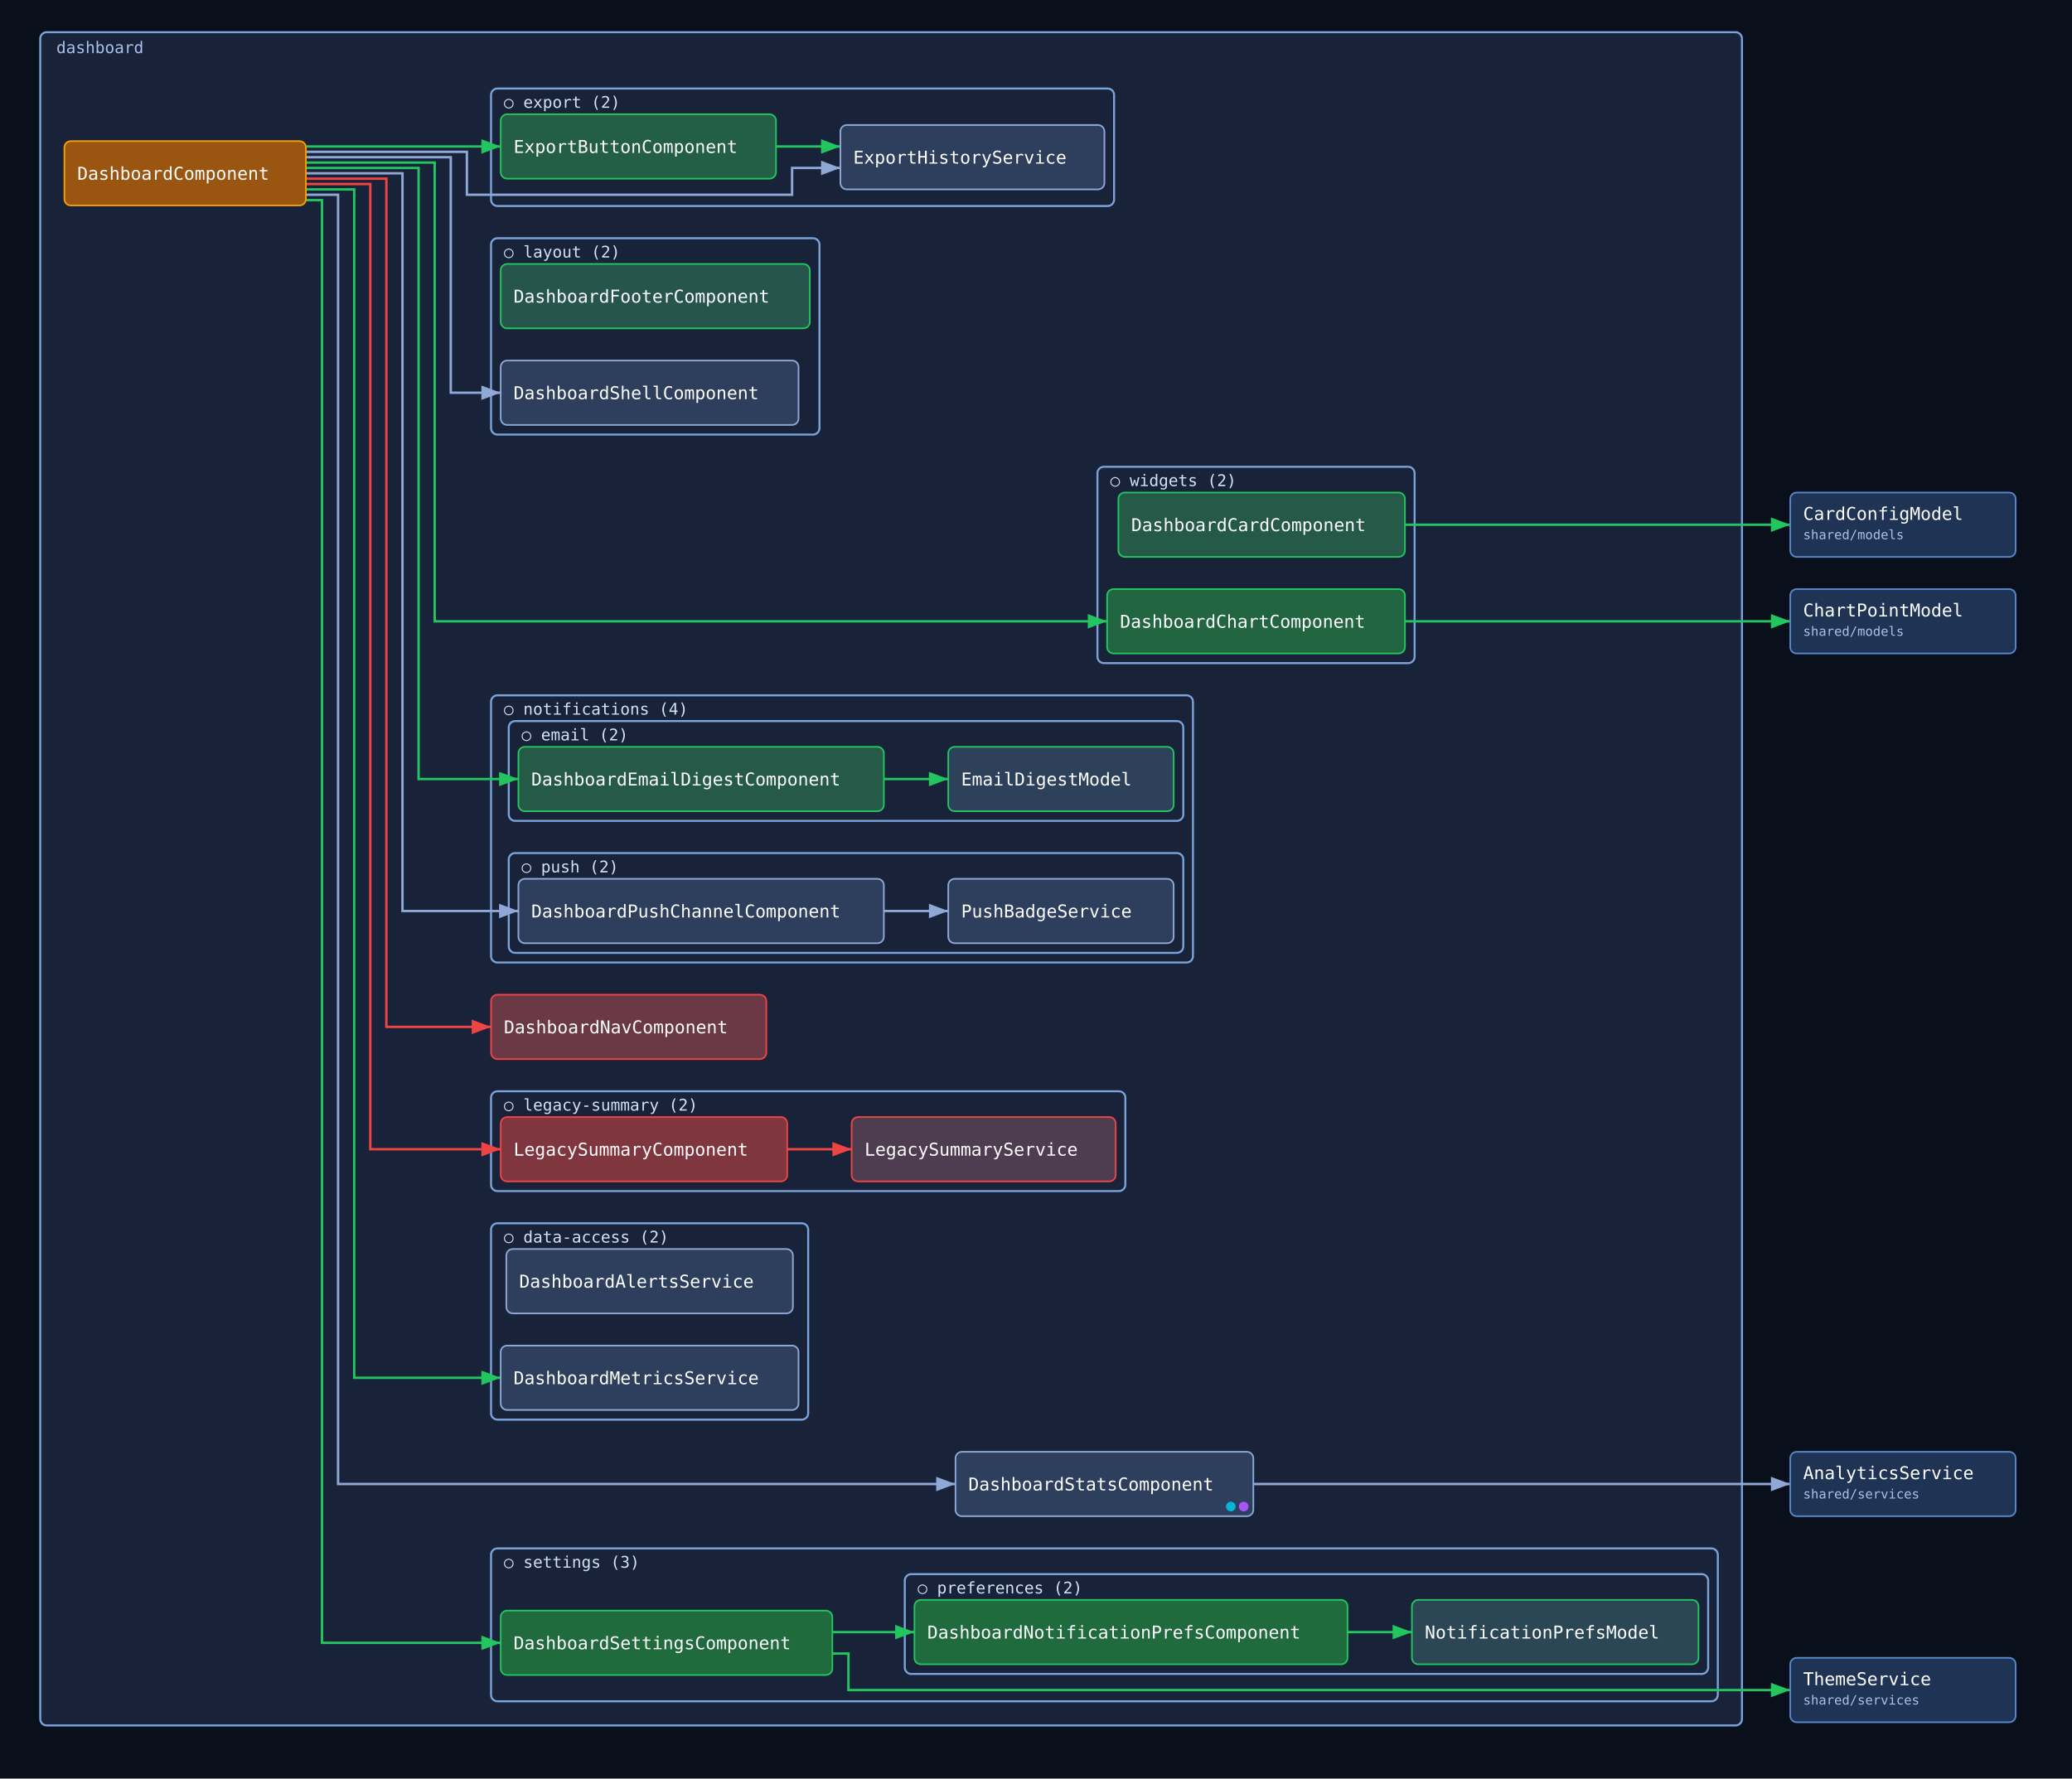
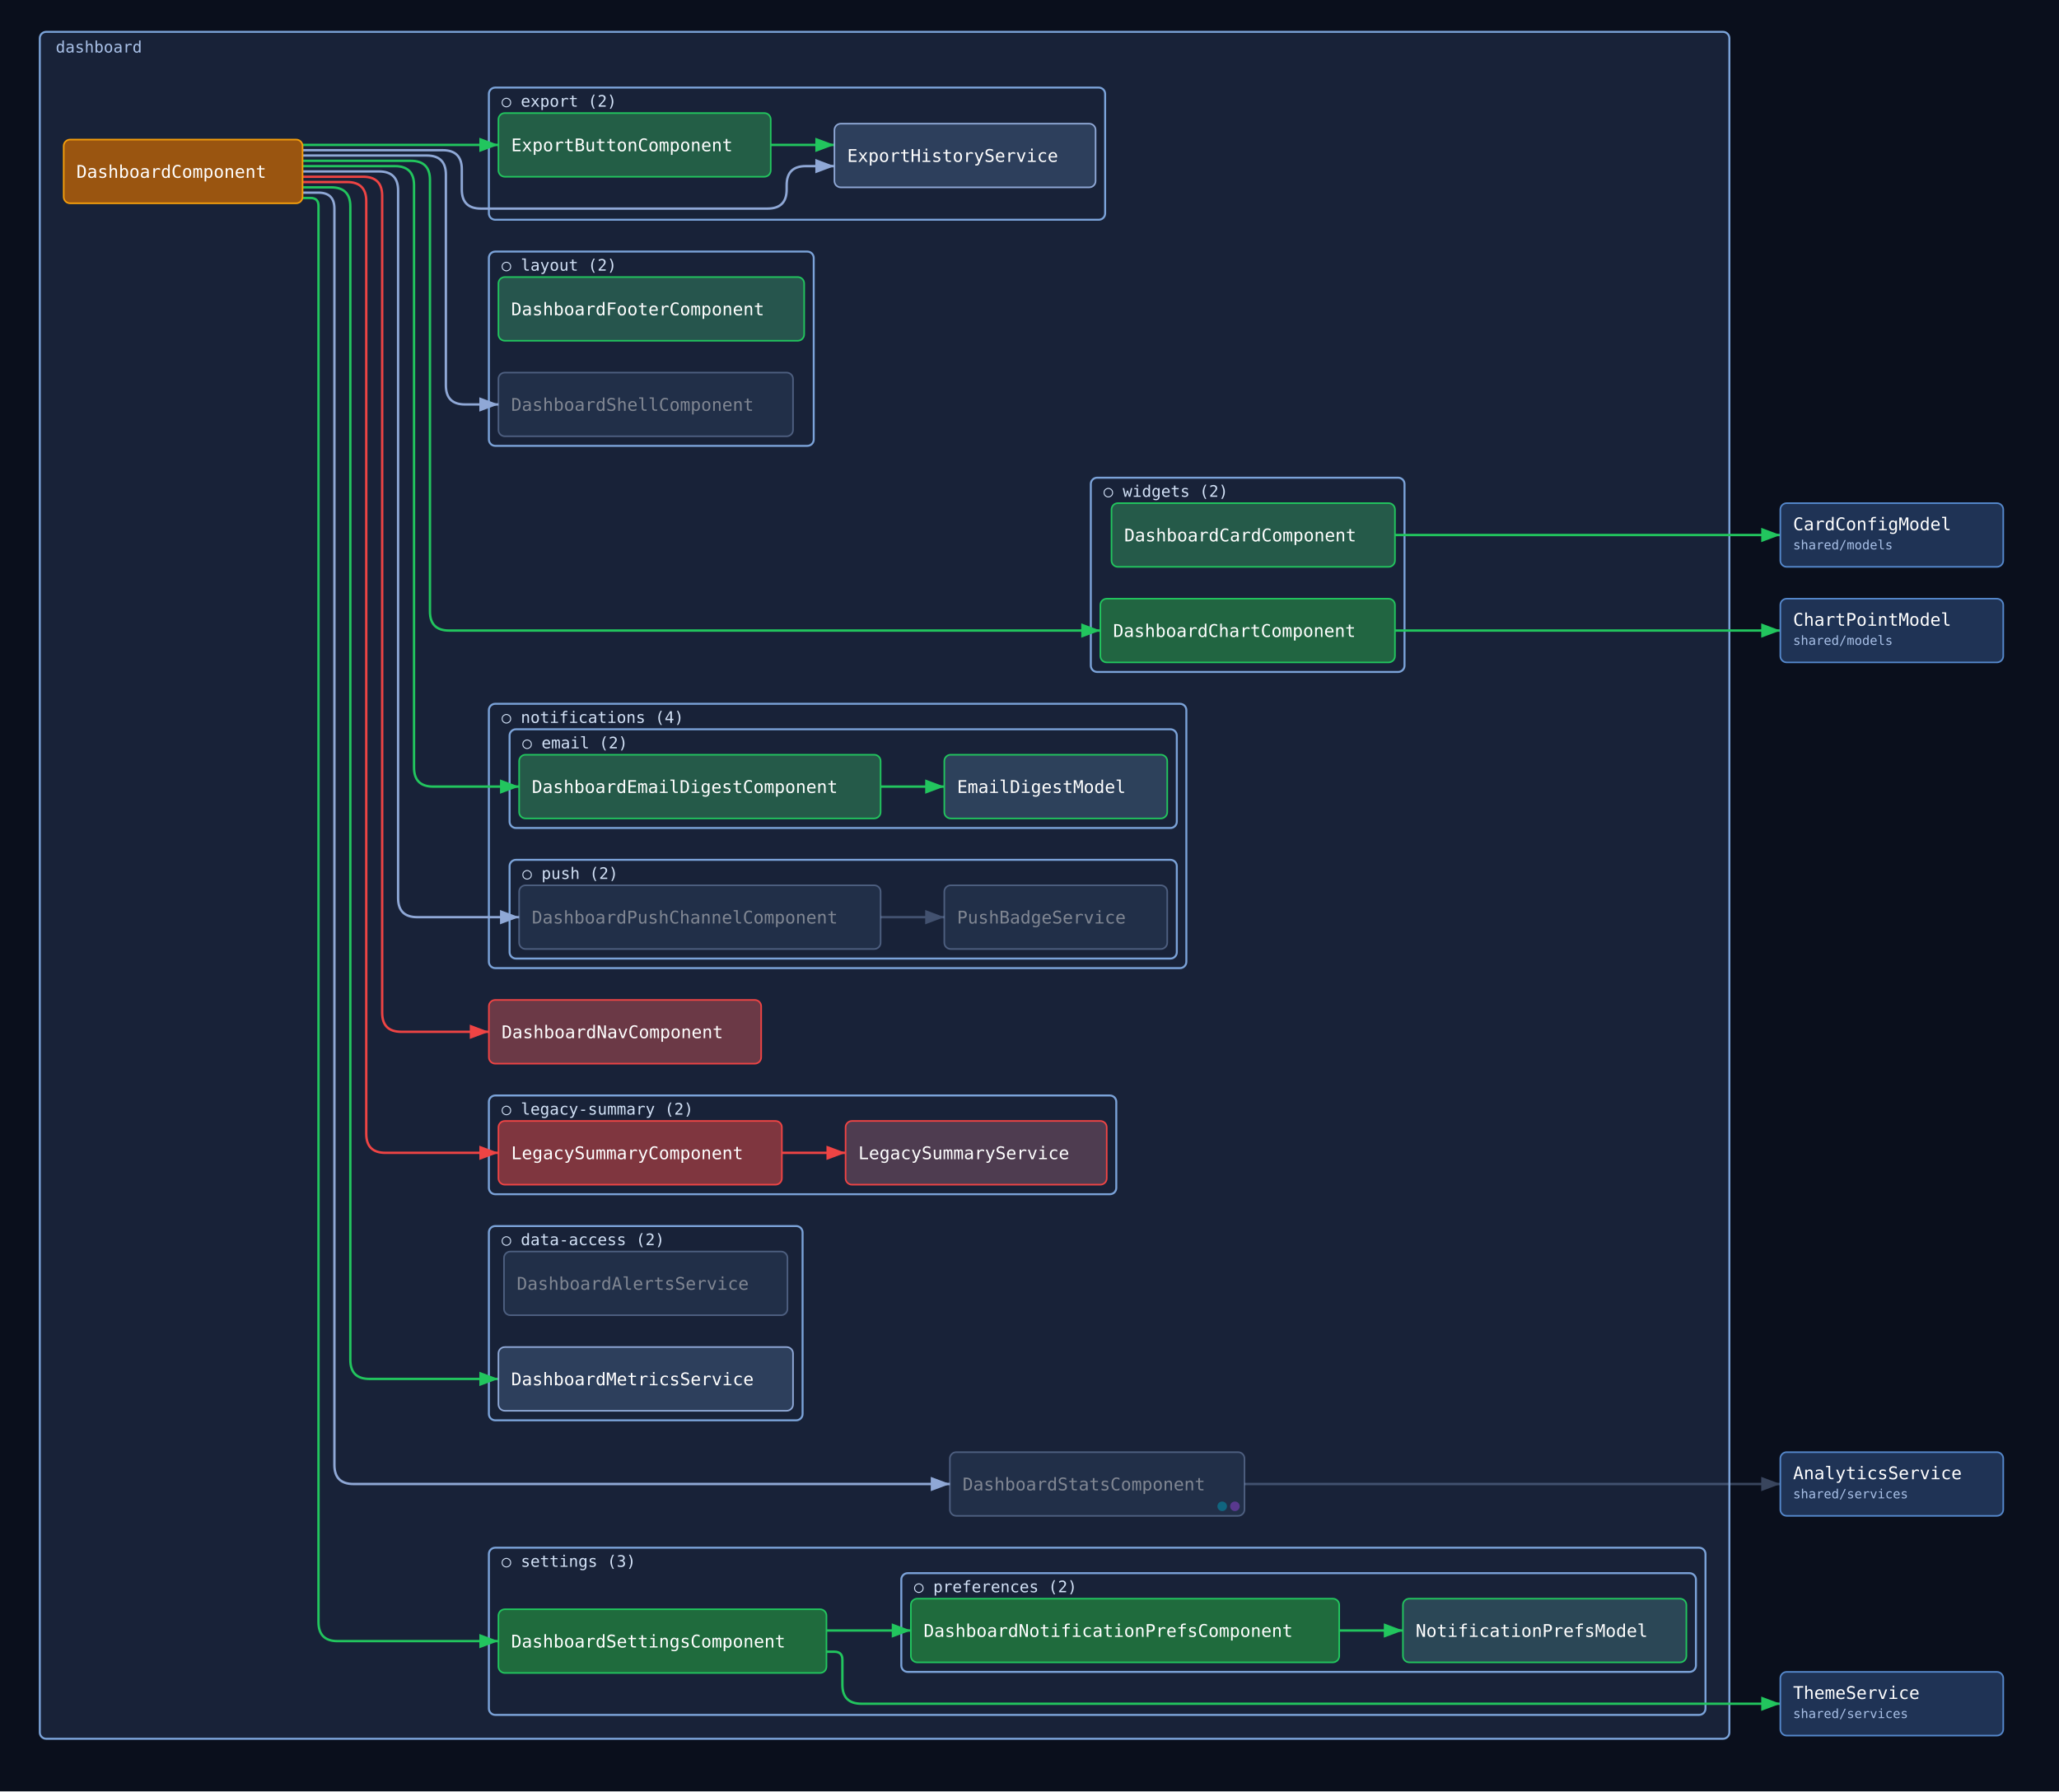
- <svg xmlns="http://www.w3.org/2000/svg" width="1287" height="1105" viewBox="0 0 1287 1105">
+ <svg xmlns="http://www.w3.org/2000/svg" width="1293" height="1125" viewBox="0 0 1293 1125">
  <defs>
    <marker id="arrow-added" markerWidth="8" markerHeight="6" refX="8" refY="3" orient="auto">
      <polygon points="0 0,8 3,0 6" fill="#22c55e" />
    </marker>
    <marker id="arrow-modified" markerWidth="8" markerHeight="6" refX="8" refY="3" orient="auto">
      <polygon points="0 0,8 3,0 6" fill="#f59e0b" />
    </marker>
    <marker id="arrow-removed" markerWidth="8" markerHeight="6" refX="8" refY="3" orient="auto">
      <polygon points="0 0,8 3,0 6" fill="#ef4444" />
    </marker>
    <marker id="arrow-unchanged" markerWidth="8" markerHeight="6" refX="8" refY="3" orient="auto">
      <polygon points="0 0,8 3,0 6" fill="#8fa8d6" />
    </marker>
  </defs>
-   <rect width="1287" height="1105" fill="#0a0f1c" />
-   <rect x="25" y="20" width="1057" height="1052" rx="4" fill="#182238" stroke="#7ba3d9" stroke-width="1.25" />
+   <rect width="1293" height="1125" fill="#0a0f1c" />
+   <rect x="25" y="20" width="1061" height="1072" rx="4" fill="#182238" stroke="#7ba3d9" stroke-width="1.25" />
  <text x="35" y="33" font-family="Fira Code, monospace" font-size="10" fill="#a9c1e8">dashboard</text>
  <g class="subdir-group">
-     <rect x="305" y="760" width="197" height="122" rx="4" fill="none" stroke="#7ba3d9" stroke-width="1.25" />
-     <text x="313" y="772" font-family="Fira Code, monospace" font-size="10" fill="#d3e2f7">○ data-access (2)</text>
+     <rect x="307" y="770" width="197" height="122" rx="4" fill="none" stroke="#7ba3d9" stroke-width="1.25" />
+     <text x="315" y="782" font-family="Fira Code, monospace" font-size="10" fill="#d3e2f7">○ data-access (2)</text>
  </g>
  <g class="subdir-group">
-     <rect x="305" y="55" width="387" height="73" rx="4" fill="none" stroke="#7ba3d9" stroke-width="1.25" />
-     <text x="313" y="67" font-family="Fira Code, monospace" font-size="10" fill="#d3e2f7">○ export (2)</text>
+     <rect x="307" y="55" width="387" height="83" rx="4" fill="none" stroke="#7ba3d9" stroke-width="1.25" />
+     <text x="315" y="67" font-family="Fira Code, monospace" font-size="10" fill="#d3e2f7">○ export (2)</text>
  </g>
  <g class="subdir-group">
-     <rect x="305" y="148" width="204" height="122" rx="4" fill="none" stroke="#7ba3d9" stroke-width="1.25" />
-     <text x="313" y="160" font-family="Fira Code, monospace" font-size="10" fill="#d3e2f7">○ layout (2)</text>
+     <rect x="307" y="158" width="204" height="122" rx="4" fill="none" stroke="#7ba3d9" stroke-width="1.25" />
+     <text x="315" y="170" font-family="Fira Code, monospace" font-size="10" fill="#d3e2f7">○ layout (2)</text>
  </g>
  <g class="subdir-group">
-     <rect x="305" y="678" width="394" height="62" rx="4" fill="none" stroke="#7ba3d9" stroke-width="1.25" />
-     <text x="313" y="690" font-family="Fira Code, monospace" font-size="10" fill="#d3e2f7">○ legacy-summary (2)</text>
+     <rect x="307" y="688" width="394" height="62" rx="4" fill="none" stroke="#7ba3d9" stroke-width="1.25" />
+     <text x="315" y="700" font-family="Fira Code, monospace" font-size="10" fill="#d3e2f7">○ legacy-summary (2)</text>
  </g>
  <g class="subdir-group">
-     <rect x="305" y="432" width="436" height="166" rx="4" fill="none" stroke="#7ba3d9" stroke-width="1.25" />
-     <text x="313" y="444" font-family="Fira Code, monospace" font-size="10" fill="#d3e2f7">○ notifications (4)</text>
+     <rect x="307" y="442" width="438" height="166" rx="4" fill="none" stroke="#7ba3d9" stroke-width="1.25" />
+     <text x="315" y="454" font-family="Fira Code, monospace" font-size="10" fill="#d3e2f7">○ notifications (4)</text>
  </g>
  <g class="subdir-group">
-     <rect x="316" y="448" width="419" height="62" rx="4" fill="none" stroke="#7ba3d9" stroke-width="1.25" />
-     <text x="324" y="460" font-family="Fira Code, monospace" font-size="10" fill="#d3e2f7">○ email (2)</text>
+     <rect x="320" y="458" width="419" height="62" rx="4" fill="none" stroke="#7ba3d9" stroke-width="1.25" />
+     <text x="328" y="470" font-family="Fira Code, monospace" font-size="10" fill="#d3e2f7">○ email (2)</text>
  </g>
  <g class="subdir-group">
-     <rect x="316" y="530" width="419" height="62" rx="4" fill="none" stroke="#7ba3d9" stroke-width="1.25" />
-     <text x="324" y="542" font-family="Fira Code, monospace" font-size="10" fill="#d3e2f7">○ push (2)</text>
+     <rect x="320" y="540" width="419" height="62" rx="4" fill="none" stroke="#7ba3d9" stroke-width="1.25" />
+     <text x="328" y="552" font-family="Fira Code, monospace" font-size="10" fill="#d3e2f7">○ push (2)</text>
  </g>
  <g class="subdir-group">
-     <rect x="305" y="962" width="762" height="95" rx="4" fill="none" stroke="#7ba3d9" stroke-width="1.25" />
-     <text x="313" y="974" font-family="Fira Code, monospace" font-size="10" fill="#d3e2f7">○ settings (3)</text>
+     <rect x="307" y="972" width="764" height="105" rx="4" fill="none" stroke="#7ba3d9" stroke-width="1.25" />
+     <text x="315" y="984" font-family="Fira Code, monospace" font-size="10" fill="#d3e2f7">○ settings (3)</text>
  </g>
  <g class="subdir-group">
-     <rect x="562" y="978" width="499" height="62" rx="4" fill="none" stroke="#7ba3d9" stroke-width="1.25" />
-     <text x="570" y="990" font-family="Fira Code, monospace" font-size="10" fill="#d3e2f7">○ preferences (2)</text>
+     <rect x="566" y="988" width="499" height="62" rx="4" fill="none" stroke="#7ba3d9" stroke-width="1.25" />
+     <text x="574" y="1000" font-family="Fira Code, monospace" font-size="10" fill="#d3e2f7">○ preferences (2)</text>
  </g>
  <g class="subdir-group">
-     <rect x="681.667" y="290" width="197" height="122" rx="4" fill="none" stroke="#7ba3d9" stroke-width="1.25" />
-     <text x="689.667" y="302" font-family="Fira Code, monospace" font-size="10" fill="#d3e2f7">○ widgets (2)</text>
+     <rect x="685" y="300" width="197" height="122" rx="4" fill="none" stroke="#7ba3d9" stroke-width="1.25" />
+     <text x="693" y="312" font-family="Fira Code, monospace" font-size="10" fill="#d3e2f7">○ widgets (2)</text>
  </g>
-   <path data-from="src_app_features_dashboard_export_export_button_component" data-to="src_app_features_dashboard_export_export_history_service" d="M 482 91 L 522 91" fill="none" stroke="#22c55e" stroke-width="1.5" marker-end="url(#arrow-added)" />
-   <path data-from="src_app_features_dashboard_legacy_summary_legacy_summary_component" data-to="src_app_features_dashboard_legacy_summary_legacy_summary_service" d="M 489 714 L 529 714" fill="none" stroke="#ef4444" stroke-width="1.5" marker-end="url(#arrow-removed)" />
-   <path data-from="src_app_features_dashboard_notifications_email_dashboard_email_digest_component" data-to="src_app_features_dashboard_notifications_email_email_digest_model" d="M 549 484 L 589 484" fill="none" stroke="#22c55e" stroke-width="1.5" marker-end="url(#arrow-added)" />
-   <path data-from="src_app_features_dashboard_notifications_push_dashboard_push_channel_component" data-to="src_app_features_dashboard_notifications_push_push_badge_service" d="M 549 566 L 589 566" fill="none" stroke="#8fa8d6" stroke-width="1.5" marker-end="url(#arrow-unchanged)" />
-   <path data-from="src_app_features_dashboard_settings_preferences_dashboard_notification_prefs_component" data-to="src_app_features_dashboard_settings_preferences_notification_prefs_model" d="M 837 1014 L 877 1014" fill="none" stroke="#22c55e" stroke-width="1.5" marker-end="url(#arrow-added)" />
-   <path data-from="src_app_features_dashboard_settings_dashboard_settings_component" data-to="src_app_features_dashboard_settings_preferences_dashboard_notification_prefs_component" d="M 517 1014 L 568 1014" fill="none" stroke="#22c55e" stroke-width="1.5" marker-end="url(#arrow-added)" />
-   <path data-from="src_app_features_dashboard_dashboard_component" data-to="src_app_features_dashboard_dashboard_stats_component" d="M 190 121 L 210 121 L 210 922 L 593.5 922" fill="none" stroke="#8fa8d6" stroke-width="1.5" marker-end="url(#arrow-unchanged)" />
-   <path data-from="src_app_features_dashboard_dashboard_component" data-to="src_app_features_dashboard_data_access_dashboard_metrics_service" d="M 190 117.667 L 220 117.667 L 220 856 L 311 856" fill="none" stroke="#22c55e" stroke-width="1.5" marker-end="url(#arrow-added)" />
-   <path data-from="src_app_features_dashboard_dashboard_component" data-to="src_app_features_dashboard_export_export_button_component" d="M 190 91 L 311 91" fill="none" stroke="#22c55e" stroke-width="1.5" marker-end="url(#arrow-added)" />
-   <path data-from="src_app_features_dashboard_dashboard_component" data-to="src_app_features_dashboard_export_export_history_service" d="M 190 94.333 L 290 94.333 L 290 121 L 492 121 L 492 104.333 L 522 104.333" fill="none" stroke="#8fa8d6" stroke-width="1.5" marker-end="url(#arrow-unchanged)" />
-   <path data-from="src_app_features_dashboard_dashboard_component" data-to="src_app_features_dashboard_layout_dashboard_shell_component" d="M 190 97.667 L 280 97.667 L 280 244 L 311 244" fill="none" stroke="#8fa8d6" stroke-width="1.5" marker-end="url(#arrow-unchanged)" />
-   <path data-from="src_app_features_dashboard_dashboard_component" data-to="src_app_features_dashboard_notifications_email_dashboard_email_digest_component" d="M 190 104.333 L 260 104.333 L 260 484 L 322 484" fill="none" stroke="#22c55e" stroke-width="1.5" marker-end="url(#arrow-added)" />
-   <path data-from="src_app_features_dashboard_dashboard_component" data-to="src_app_features_dashboard_notifications_push_dashboard_push_channel_component" d="M 190 107.667 L 250 107.667 L 250 566 L 322 566" fill="none" stroke="#8fa8d6" stroke-width="1.5" marker-end="url(#arrow-unchanged)" />
-   <path data-from="src_app_features_dashboard_dashboard_component" data-to="src_app_features_dashboard_settings_dashboard_settings_component" d="M 190 124.333 L 200 124.333 L 200 1020.667 L 311 1020.667" fill="none" stroke="#22c55e" stroke-width="1.5" marker-end="url(#arrow-added)" />
-   <path data-from="src_app_features_dashboard_dashboard_component" data-to="src_app_features_dashboard_widgets_dashboard_chart_component" d="M 190 101 L 270 101 L 270 386 L 687.667 386" fill="none" stroke="#22c55e" stroke-width="1.5" marker-end="url(#arrow-added)" />
-   <path data-from="src_app_features_dashboard_dashboard_stats_component" data-to="src_app_shared_services_analytics_service" d="M 778.5 922 L 1112 922" fill="none" stroke="#8fa8d6" stroke-width="1.5" marker-end="url(#arrow-unchanged)" />
-   <path data-from="src_app_features_dashboard_settings_dashboard_settings_component" data-to="src_app_shared_services_theme_service" d="M 517 1027.333 L 527 1027.333 L 527 1050 L 1112 1050" fill="none" stroke="#22c55e" stroke-width="1.5" marker-end="url(#arrow-added)" />
-   <path data-from="src_app_features_dashboard_widgets_dashboard_card_component" data-to="src_app_shared_models_card_config_model" d="M 872.667 326 L 1112 326" fill="none" stroke="#22c55e" stroke-width="1.5" marker-end="url(#arrow-added)" />
-   <path data-from="src_app_features_dashboard_widgets_dashboard_chart_component" data-to="src_app_shared_models_chart_point_model" d="M 872.667 386 L 1112 386" fill="none" stroke="#22c55e" stroke-width="1.5" marker-end="url(#arrow-added)" />
-   <path data-from="src_app_features_dashboard_dashboard_component" data-to="src_app_features_dashboard_dashboard_nav_component" d="M 190 111 L 240 111 L 240 638 L 305 638" fill="none" stroke="#ef4444" stroke-width="1.5" marker-end="url(#arrow-removed)" />
-   <path data-from="src_app_features_dashboard_dashboard_component" data-to="src_app_features_dashboard_legacy_summary_legacy_summary_component" d="M 190 114.333 L 230 114.333 L 230 714 L 311 714" fill="none" stroke="#ef4444" stroke-width="1.5" marker-end="url(#arrow-removed)" />
-   <g class="node-group" data-id="src_app_features_dashboard_dashboard_stats_component">
-     <rect x="593.5" y="902" width="185" height="40" rx="4" fill="#2d3f5c" stroke="#8fa8d6" stroke-width="1" />
-     <text x="601.5" y="926" font-family="Fira Code, monospace" font-size="11" fill="#ffffff">DashboardStatsComponent</text>
-     <circle cx="772.5" cy="936" r="3" fill="#a855f7" />
-     <circle cx="764.5" cy="936" r="3" fill="#06b6d4" />
+   <path data-from="src_app_features_dashboard_export_export_button_component" data-to="src_app_features_dashboard_export_export_history_service" d="M 484 91 L 524 91" fill="none" stroke="#22c55e" stroke-width="1.5" marker-end="url(#arrow-added)" />
+   <path data-from="src_app_features_dashboard_legacy_summary_legacy_summary_component" data-to="src_app_features_dashboard_legacy_summary_legacy_summary_service" d="M 491 724 L 531 724" fill="none" stroke="#ef4444" stroke-width="1.5" marker-end="url(#arrow-removed)" />
+   <path data-from="src_app_features_dashboard_notifications_email_dashboard_email_digest_component" data-to="src_app_features_dashboard_notifications_email_email_digest_model" d="M 553 494 L 593 494" fill="none" stroke="#22c55e" stroke-width="1.5" marker-end="url(#arrow-added)" />
+   <path data-from="src_app_features_dashboard_notifications_push_dashboard_push_channel_component" data-to="src_app_features_dashboard_notifications_push_push_badge_service" d="M 553 576 L 593 576" fill="none" stroke="#8fa8d6" stroke-width="1.5" opacity="0.35" marker-end="url(#arrow-unchanged)" />
+   <path data-from="src_app_features_dashboard_settings_preferences_dashboard_notification_prefs_component" data-to="src_app_features_dashboard_settings_preferences_notification_prefs_model" d="M 841 1024 L 881 1024" fill="none" stroke="#22c55e" stroke-width="1.5" marker-end="url(#arrow-added)" />
+   <path data-from="src_app_features_dashboard_settings_dashboard_settings_component" data-to="src_app_features_dashboard_settings_preferences_dashboard_notification_prefs_component" d="M 519 1024 L 572 1024" fill="none" stroke="#22c55e" stroke-width="1.5" marker-end="url(#arrow-added)" />
+   <path data-from="src_app_features_dashboard_dashboard_component" data-to="src_app_features_dashboard_dashboard_stats_component" d="M 190 121 L 200 121 Q 210 121, 210 131 L 210 920 Q 210 932, 222 932 L 596.5 932" fill="none" stroke="#8fa8d6" stroke-width="1.5" marker-end="url(#arrow-unchanged)" />
+   <path data-from="src_app_features_dashboard_dashboard_component" data-to="src_app_features_dashboard_data_access_dashboard_metrics_service" d="M 190 117.667 L 208 117.667 Q 220 117.667, 220 129.667 L 220 854 Q 220 866, 232 866 L 313 866" fill="none" stroke="#22c55e" stroke-width="1.5" marker-end="url(#arrow-added)" />
+   <path data-from="src_app_features_dashboard_dashboard_component" data-to="src_app_features_dashboard_export_export_button_component" d="M 190 91 L 313 91" fill="none" stroke="#22c55e" stroke-width="1.5" marker-end="url(#arrow-added)" />
+   <path data-from="src_app_features_dashboard_dashboard_component" data-to="src_app_features_dashboard_export_export_history_service" d="M 190 94.333 L 278 94.333 Q 290 94.333, 290 106.333 L 290 119 Q 290 131, 302 131 L 482 131 Q 494 131, 494 119 L 494 116.333 Q 494 104.333, 506 104.333 L 524 104.333" fill="none" stroke="#8fa8d6" stroke-width="1.5" marker-end="url(#arrow-unchanged)" />
+   <path data-from="src_app_features_dashboard_dashboard_component" data-to="src_app_features_dashboard_layout_dashboard_shell_component" d="M 190 97.667 L 268 97.667 Q 280 97.667, 280 109.667 L 280 242 Q 280 254, 292 254 L 313 254" fill="none" stroke="#8fa8d6" stroke-width="1.5" marker-end="url(#arrow-unchanged)" />
+   <path data-from="src_app_features_dashboard_dashboard_component" data-to="src_app_features_dashboard_notifications_email_dashboard_email_digest_component" d="M 190 104.333 L 248 104.333 Q 260 104.333, 260 116.333 L 260 482 Q 260 494, 272 494 L 326 494" fill="none" stroke="#22c55e" stroke-width="1.5" marker-end="url(#arrow-added)" />
+   <path data-from="src_app_features_dashboard_dashboard_component" data-to="src_app_features_dashboard_notifications_push_dashboard_push_channel_component" d="M 190 107.667 L 238 107.667 Q 250 107.667, 250 119.667 L 250 564 Q 250 576, 262 576 L 326 576" fill="none" stroke="#8fa8d6" stroke-width="1.5" marker-end="url(#arrow-unchanged)" />
+   <path data-from="src_app_features_dashboard_dashboard_component" data-to="src_app_features_dashboard_settings_dashboard_settings_component" d="M 190 124.333 L 195 124.333 Q 200 124.333, 200 129.333 L 200 1018.667 Q 200 1030.667, 212 1030.667 L 313 1030.667" fill="none" stroke="#22c55e" stroke-width="1.5" marker-end="url(#arrow-added)" />
+   <path data-from="src_app_features_dashboard_dashboard_component" data-to="src_app_features_dashboard_widgets_dashboard_chart_component" d="M 190 101 L 258 101 Q 270 101, 270 113 L 270 384 Q 270 396, 282 396 L 691 396" fill="none" stroke="#22c55e" stroke-width="1.5" marker-end="url(#arrow-added)" />
+   <path data-from="src_app_features_dashboard_dashboard_stats_component" data-to="src_app_shared_services_analytics_service" d="M 781.5 932 L 1118 932" fill="none" stroke="#8fa8d6" stroke-width="1.5" opacity="0.35" marker-end="url(#arrow-unchanged)" />
+   <path data-from="src_app_features_dashboard_settings_dashboard_settings_component" data-to="src_app_shared_services_theme_service" d="M 519 1037.333 L 524 1037.333 Q 529 1037.333, 529 1042.333 L 529 1058 Q 529 1070, 541 1070 L 1118 1070" fill="none" stroke="#22c55e" stroke-width="1.5" marker-end="url(#arrow-added)" />
+   <path data-from="src_app_features_dashboard_widgets_dashboard_card_component" data-to="src_app_shared_models_card_config_model" d="M 876 336 L 1118 336" fill="none" stroke="#22c55e" stroke-width="1.5" marker-end="url(#arrow-added)" />
+   <path data-from="src_app_features_dashboard_widgets_dashboard_chart_component" data-to="src_app_shared_models_chart_point_model" d="M 876 396 L 1118 396" fill="none" stroke="#22c55e" stroke-width="1.5" marker-end="url(#arrow-added)" />
+   <path data-from="src_app_features_dashboard_dashboard_component" data-to="src_app_features_dashboard_dashboard_nav_component" d="M 190 111 L 228 111 Q 240 111, 240 123 L 240 636 Q 240 648, 252 648 L 307 648" fill="none" stroke="#ef4444" stroke-width="1.5" marker-end="url(#arrow-removed)" />
+   <path data-from="src_app_features_dashboard_dashboard_component" data-to="src_app_features_dashboard_legacy_summary_legacy_summary_component" d="M 190 114.333 L 218 114.333 Q 230 114.333, 230 126.333 L 230 712 Q 230 724, 242 724 L 313 724" fill="none" stroke="#ef4444" stroke-width="1.5" marker-end="url(#arrow-removed)" />
+   <g class="node-group" data-id="src_app_features_dashboard_dashboard_stats_component" opacity="0.45">
+     <rect x="596.5" y="912" width="185" height="40" rx="4" fill="#2d3f5c" stroke="#8fa8d6" stroke-width="1" />
+     <text x="604.5" y="936" font-family="Fira Code, monospace" font-size="11" fill="#ffffff">DashboardStatsComponent</text>
+     <circle cx="775.5" cy="946" r="3" fill="#a855f7" />
+     <circle cx="767.5" cy="946" r="3" fill="#06b6d4" />
  </g>
  <g class="node-group" data-id="src_app_features_dashboard_dashboard_component">
    <rect x="40" y="87.667" width="150" height="40" rx="4" fill="#9a5510" stroke="#f59e0b" stroke-width="1" />
    <text x="48" y="111.667" font-family="Fira Code, monospace" font-size="11" fill="#ffffff">DashboardComponent</text>
  </g>
  <g class="node-group" data-id="src_app_features_dashboard_dashboard_nav_component">
-     <rect x="305" y="618" width="171" height="40" rx="4" fill="#6b3946" stroke="#ef4444" stroke-width="1" />
-     <text x="313" y="642" font-family="Fira Code, monospace" font-size="11" fill="#ffffff">DashboardNavComponent</text>
+     <rect x="307" y="628" width="171" height="40" rx="4" fill="#6b3946" stroke="#ef4444" stroke-width="1" />
+     <text x="315" y="652" font-family="Fira Code, monospace" font-size="11" fill="#ffffff">DashboardNavComponent</text>
  </g>
  <g class="node-group" data-id="src_app_shared_services_analytics_service">
-     <rect x="1112" y="902" width="140" height="40" rx="4" fill="#1f3355" stroke="#5588cc" stroke-width="1" />
-     <text x="1120" y="919" font-family="Fira Code, monospace" font-size="11" fill="#ffffff">AnalyticsService</text>
-     <text x="1120" y="931" font-family="Fira Code, monospace" font-size="8" fill="#a9c1e8">shared/services</text>
+     <rect x="1118" y="912" width="140" height="40" rx="4" fill="#1f3355" stroke="#5588cc" stroke-width="1" />
+     <text x="1126" y="929" font-family="Fira Code, monospace" font-size="11" fill="#ffffff">AnalyticsService</text>
+     <text x="1126" y="941" font-family="Fira Code, monospace" font-size="8" fill="#a9c1e8">shared/services</text>
  </g>
  <g class="node-group" data-id="src_app_shared_services_theme_service">
-     <rect x="1112" y="1030" width="140" height="40" rx="4" fill="#1f3355" stroke="#5588cc" stroke-width="1" />
-     <text x="1120" y="1047" font-family="Fira Code, monospace" font-size="11" fill="#ffffff">ThemeService</text>
-     <text x="1120" y="1059" font-family="Fira Code, monospace" font-size="8" fill="#a9c1e8">shared/services</text>
+     <rect x="1118" y="1050" width="140" height="40" rx="4" fill="#1f3355" stroke="#5588cc" stroke-width="1" />
+     <text x="1126" y="1067" font-family="Fira Code, monospace" font-size="11" fill="#ffffff">ThemeService</text>
+     <text x="1126" y="1079" font-family="Fira Code, monospace" font-size="8" fill="#a9c1e8">shared/services</text>
  </g>
  <g class="node-group" data-id="src_app_shared_models_card_config_model">
-     <rect x="1112" y="306" width="140" height="40" rx="4" fill="#1f3355" stroke="#5588cc" stroke-width="1" />
-     <text x="1120" y="323" font-family="Fira Code, monospace" font-size="11" fill="#ffffff">CardConfigModel</text>
-     <text x="1120" y="335" font-family="Fira Code, monospace" font-size="8" fill="#a9c1e8">shared/models</text>
+     <rect x="1118" y="316" width="140" height="40" rx="4" fill="#1f3355" stroke="#5588cc" stroke-width="1" />
+     <text x="1126" y="333" font-family="Fira Code, monospace" font-size="11" fill="#ffffff">CardConfigModel</text>
+     <text x="1126" y="345" font-family="Fira Code, monospace" font-size="8" fill="#a9c1e8">shared/models</text>
  </g>
  <g class="node-group" data-id="src_app_shared_models_chart_point_model">
-     <rect x="1112" y="366" width="140" height="40" rx="4" fill="#1f3355" stroke="#5588cc" stroke-width="1" />
-     <text x="1120" y="383" font-family="Fira Code, monospace" font-size="11" fill="#ffffff">ChartPointModel</text>
-     <text x="1120" y="395" font-family="Fira Code, monospace" font-size="8" fill="#a9c1e8">shared/models</text>
+     <rect x="1118" y="376" width="140" height="40" rx="4" fill="#1f3355" stroke="#5588cc" stroke-width="1" />
+     <text x="1126" y="393" font-family="Fira Code, monospace" font-size="11" fill="#ffffff">ChartPointModel</text>
+     <text x="1126" y="405" font-family="Fira Code, monospace" font-size="8" fill="#a9c1e8">shared/models</text>
  </g>
-   <g class="node-group" data-id="src_app_features_dashboard_data_access_dashboard_alerts_service">
-     <rect x="314.5" y="776" width="178" height="40" rx="4" fill="#2d3f5c" stroke="#8fa8d6" stroke-width="1" />
-     <text x="322.5" y="800" font-family="Fira Code, monospace" font-size="11" fill="#ffffff">DashboardAlertsService</text>
+   <g class="node-group" data-id="src_app_features_dashboard_data_access_dashboard_alerts_service" opacity="0.45">
+     <rect x="316.5" y="786" width="178" height="40" rx="4" fill="#2d3f5c" stroke="#8fa8d6" stroke-width="1" />
+     <text x="324.5" y="810" font-family="Fira Code, monospace" font-size="11" fill="#ffffff">DashboardAlertsService</text>
  </g>
  <g class="node-group" data-id="src_app_features_dashboard_data_access_dashboard_metrics_service">
-     <rect x="311" y="836" width="185" height="40" rx="4" fill="#2d3f5c" stroke="#8fa8d6" stroke-width="1" />
-     <text x="319" y="860" font-family="Fira Code, monospace" font-size="11" fill="#ffffff">DashboardMetricsService</text>
+     <rect x="313" y="846" width="185" height="40" rx="4" fill="#2d3f5c" stroke="#8fa8d6" stroke-width="1" />
+     <text x="321" y="870" font-family="Fira Code, monospace" font-size="11" fill="#ffffff">DashboardMetricsService</text>
  </g>
  <g class="node-group" data-id="src_app_features_dashboard_export_export_button_component">
-     <rect x="311" y="71" width="171" height="40" rx="4" fill="#235e46" stroke="#22c55e" stroke-width="1" />
-     <text x="319" y="95" font-family="Fira Code, monospace" font-size="11" fill="#ffffff">ExportButtonComponent</text>
+     <rect x="313" y="71" width="171" height="40" rx="4" fill="#235e46" stroke="#22c55e" stroke-width="1" />
+     <text x="321" y="95" font-family="Fira Code, monospace" font-size="11" fill="#ffffff">ExportButtonComponent</text>
  </g>
  <g class="node-group" data-id="src_app_features_dashboard_export_export_history_service">
-     <rect x="522" y="77.667" width="164" height="40" rx="4" fill="#2d3f5c" stroke="#8fa8d6" stroke-width="1" />
-     <text x="530" y="101.667" font-family="Fira Code, monospace" font-size="11" fill="#ffffff">ExportHistoryService</text>
+     <rect x="524" y="77.667" width="164" height="40" rx="4" fill="#2d3f5c" stroke="#8fa8d6" stroke-width="1" />
+     <text x="532" y="101.667" font-family="Fira Code, monospace" font-size="11" fill="#ffffff">ExportHistoryService</text>
  </g>
  <g class="node-group" data-id="src_app_features_dashboard_layout_dashboard_footer_component">
-     <rect x="311" y="164" width="192" height="40" rx="4" fill="#26554d" stroke="#22c55e" stroke-width="1" />
-     <text x="319" y="188" font-family="Fira Code, monospace" font-size="11" fill="#ffffff">DashboardFooterComponent</text>
+     <rect x="313" y="174" width="192" height="40" rx="4" fill="#26554d" stroke="#22c55e" stroke-width="1" />
+     <text x="321" y="198" font-family="Fira Code, monospace" font-size="11" fill="#ffffff">DashboardFooterComponent</text>
  </g>
-   <g class="node-group" data-id="src_app_features_dashboard_layout_dashboard_shell_component">
-     <rect x="311" y="224" width="185" height="40" rx="4" fill="#2d3f5c" stroke="#8fa8d6" stroke-width="1" />
-     <text x="319" y="248" font-family="Fira Code, monospace" font-size="11" fill="#ffffff">DashboardShellComponent</text>
+   <g class="node-group" data-id="src_app_features_dashboard_layout_dashboard_shell_component" opacity="0.45">
+     <rect x="313" y="234" width="185" height="40" rx="4" fill="#2d3f5c" stroke="#8fa8d6" stroke-width="1" />
+     <text x="321" y="258" font-family="Fira Code, monospace" font-size="11" fill="#ffffff">DashboardShellComponent</text>
  </g>
  <g class="node-group" data-id="src_app_features_dashboard_legacy_summary_legacy_summary_component">
-     <rect x="311" y="694" width="178" height="40" rx="4" fill="#7f363f" stroke="#ef4444" stroke-width="1" />
-     <text x="319" y="718" font-family="Fira Code, monospace" font-size="11" fill="#ffffff">LegacySummaryComponent</text>
+     <rect x="313" y="704" width="178" height="40" rx="4" fill="#7f363f" stroke="#ef4444" stroke-width="1" />
+     <text x="321" y="728" font-family="Fira Code, monospace" font-size="11" fill="#ffffff">LegacySummaryComponent</text>
  </g>
  <g class="node-group" data-id="src_app_features_dashboard_legacy_summary_legacy_summary_service">
-     <rect x="529" y="694" width="164" height="40" rx="4" fill="#4e3c50" stroke="#ef4444" stroke-width="1" />
-     <text x="537" y="718" font-family="Fira Code, monospace" font-size="11" fill="#ffffff">LegacySummaryService</text>
+     <rect x="531" y="704" width="164" height="40" rx="4" fill="#4e3c50" stroke="#ef4444" stroke-width="1" />
+     <text x="539" y="728" font-family="Fira Code, monospace" font-size="11" fill="#ffffff">LegacySummaryService</text>
  </g>
  <g class="node-group" data-id="src_app_features_dashboard_notifications_email_dashboard_email_digest_component">
-     <rect x="322" y="464" width="227" height="40" rx="4" fill="#255a49" stroke="#22c55e" stroke-width="1" />
-     <text x="330" y="488" font-family="Fira Code, monospace" font-size="11" fill="#ffffff">DashboardEmailDigestComponent</text>
+     <rect x="326" y="474" width="227" height="40" rx="4" fill="#255a49" stroke="#22c55e" stroke-width="1" />
+     <text x="334" y="498" font-family="Fira Code, monospace" font-size="11" fill="#ffffff">DashboardEmailDigestComponent</text>
  </g>
  <g class="node-group" data-id="src_app_features_dashboard_notifications_email_email_digest_model">
-     <rect x="589" y="464" width="140" height="40" rx="4" fill="#2d415b" stroke="#22c55e" stroke-width="1" />
-     <text x="597" y="488" font-family="Fira Code, monospace" font-size="11" fill="#ffffff">EmailDigestModel</text>
+     <rect x="593" y="474" width="140" height="40" rx="4" fill="#2d415b" stroke="#22c55e" stroke-width="1" />
+     <text x="601" y="498" font-family="Fira Code, monospace" font-size="11" fill="#ffffff">EmailDigestModel</text>
  </g>
-   <g class="node-group" data-id="src_app_features_dashboard_notifications_push_dashboard_push_channel_component">
-     <rect x="322" y="546" width="227" height="40" rx="4" fill="#2d3f5c" stroke="#8fa8d6" stroke-width="1" />
-     <text x="330" y="570" font-family="Fira Code, monospace" font-size="11" fill="#ffffff">DashboardPushChannelComponent</text>
+   <g class="node-group" data-id="src_app_features_dashboard_notifications_push_dashboard_push_channel_component" opacity="0.45">
+     <rect x="326" y="556" width="227" height="40" rx="4" fill="#2d3f5c" stroke="#8fa8d6" stroke-width="1" />
+     <text x="334" y="580" font-family="Fira Code, monospace" font-size="11" fill="#ffffff">DashboardPushChannelComponent</text>
  </g>
-   <g class="node-group" data-id="src_app_features_dashboard_notifications_push_push_badge_service">
-     <rect x="589" y="546" width="140" height="40" rx="4" fill="#2d3f5c" stroke="#8fa8d6" stroke-width="1" />
-     <text x="597" y="570" font-family="Fira Code, monospace" font-size="11" fill="#ffffff">PushBadgeService</text>
+   <g class="node-group" data-id="src_app_features_dashboard_notifications_push_push_badge_service" opacity="0.45">
+     <rect x="593" y="556" width="140" height="40" rx="4" fill="#2d3f5c" stroke="#8fa8d6" stroke-width="1" />
+     <text x="601" y="580" font-family="Fira Code, monospace" font-size="11" fill="#ffffff">PushBadgeService</text>
  </g>
  <g class="node-group" data-id="src_app_features_dashboard_settings_dashboard_settings_component">
-     <rect x="311" y="1000.667" width="206" height="40" rx="4" fill="#1f6b3d" stroke="#22c55e" stroke-width="1" />
-     <text x="319" y="1024.667" font-family="Fira Code, monospace" font-size="11" fill="#ffffff">DashboardSettingsComponent</text>
+     <rect x="313" y="1010.667" width="206" height="40" rx="4" fill="#1f6b3d" stroke="#22c55e" stroke-width="1" />
+     <text x="321" y="1034.667" font-family="Fira Code, monospace" font-size="11" fill="#ffffff">DashboardSettingsComponent</text>
  </g>
  <g class="node-group" data-id="src_app_features_dashboard_settings_preferences_dashboard_notification_prefs_component">
-     <rect x="568" y="994" width="269" height="40" rx="4" fill="#1f6b3d" stroke="#22c55e" stroke-width="1" />
-     <text x="576" y="1018" font-family="Fira Code, monospace" font-size="11" fill="#ffffff">DashboardNotificationPrefsComponent</text>
+     <rect x="572" y="1004" width="269" height="40" rx="4" fill="#1f6b3d" stroke="#22c55e" stroke-width="1" />
+     <text x="580" y="1028" font-family="Fira Code, monospace" font-size="11" fill="#ffffff">DashboardNotificationPrefsComponent</text>
  </g>
  <g class="node-group" data-id="src_app_features_dashboard_settings_preferences_notification_prefs_model">
-     <rect x="877" y="994" width="178" height="40" rx="4" fill="#2b4756" stroke="#22c55e" stroke-width="1" />
-     <text x="885" y="1018" font-family="Fira Code, monospace" font-size="11" fill="#ffffff">NotificationPrefsModel</text>
+     <rect x="881" y="1004" width="178" height="40" rx="4" fill="#2b4756" stroke="#22c55e" stroke-width="1" />
+     <text x="889" y="1028" font-family="Fira Code, monospace" font-size="11" fill="#ffffff">NotificationPrefsModel</text>
  </g>
  <g class="node-group" data-id="src_app_features_dashboard_widgets_dashboard_card_component">
-     <rect x="694.667" y="306" width="178" height="40" rx="4" fill="#255a49" stroke="#22c55e" stroke-width="1" />
-     <text x="702.667" y="330" font-family="Fira Code, monospace" font-size="11" fill="#ffffff">DashboardCardComponent</text>
+     <rect x="698" y="316" width="178" height="40" rx="4" fill="#255a49" stroke="#22c55e" stroke-width="1" />
+     <text x="706" y="340" font-family="Fira Code, monospace" font-size="11" fill="#ffffff">DashboardCardComponent</text>
  </g>
  <g class="node-group" data-id="src_app_features_dashboard_widgets_dashboard_chart_component">
-     <rect x="687.667" y="366" width="185" height="40" rx="4" fill="#216541" stroke="#22c55e" stroke-width="1" />
-     <text x="695.667" y="390" font-family="Fira Code, monospace" font-size="11" fill="#ffffff">DashboardChartComponent</text>
+     <rect x="691" y="376" width="185" height="40" rx="4" fill="#216541" stroke="#22c55e" stroke-width="1" />
+     <text x="699" y="400" font-family="Fira Code, monospace" font-size="11" fill="#ffffff">DashboardChartComponent</text>
  </g>
</svg>
